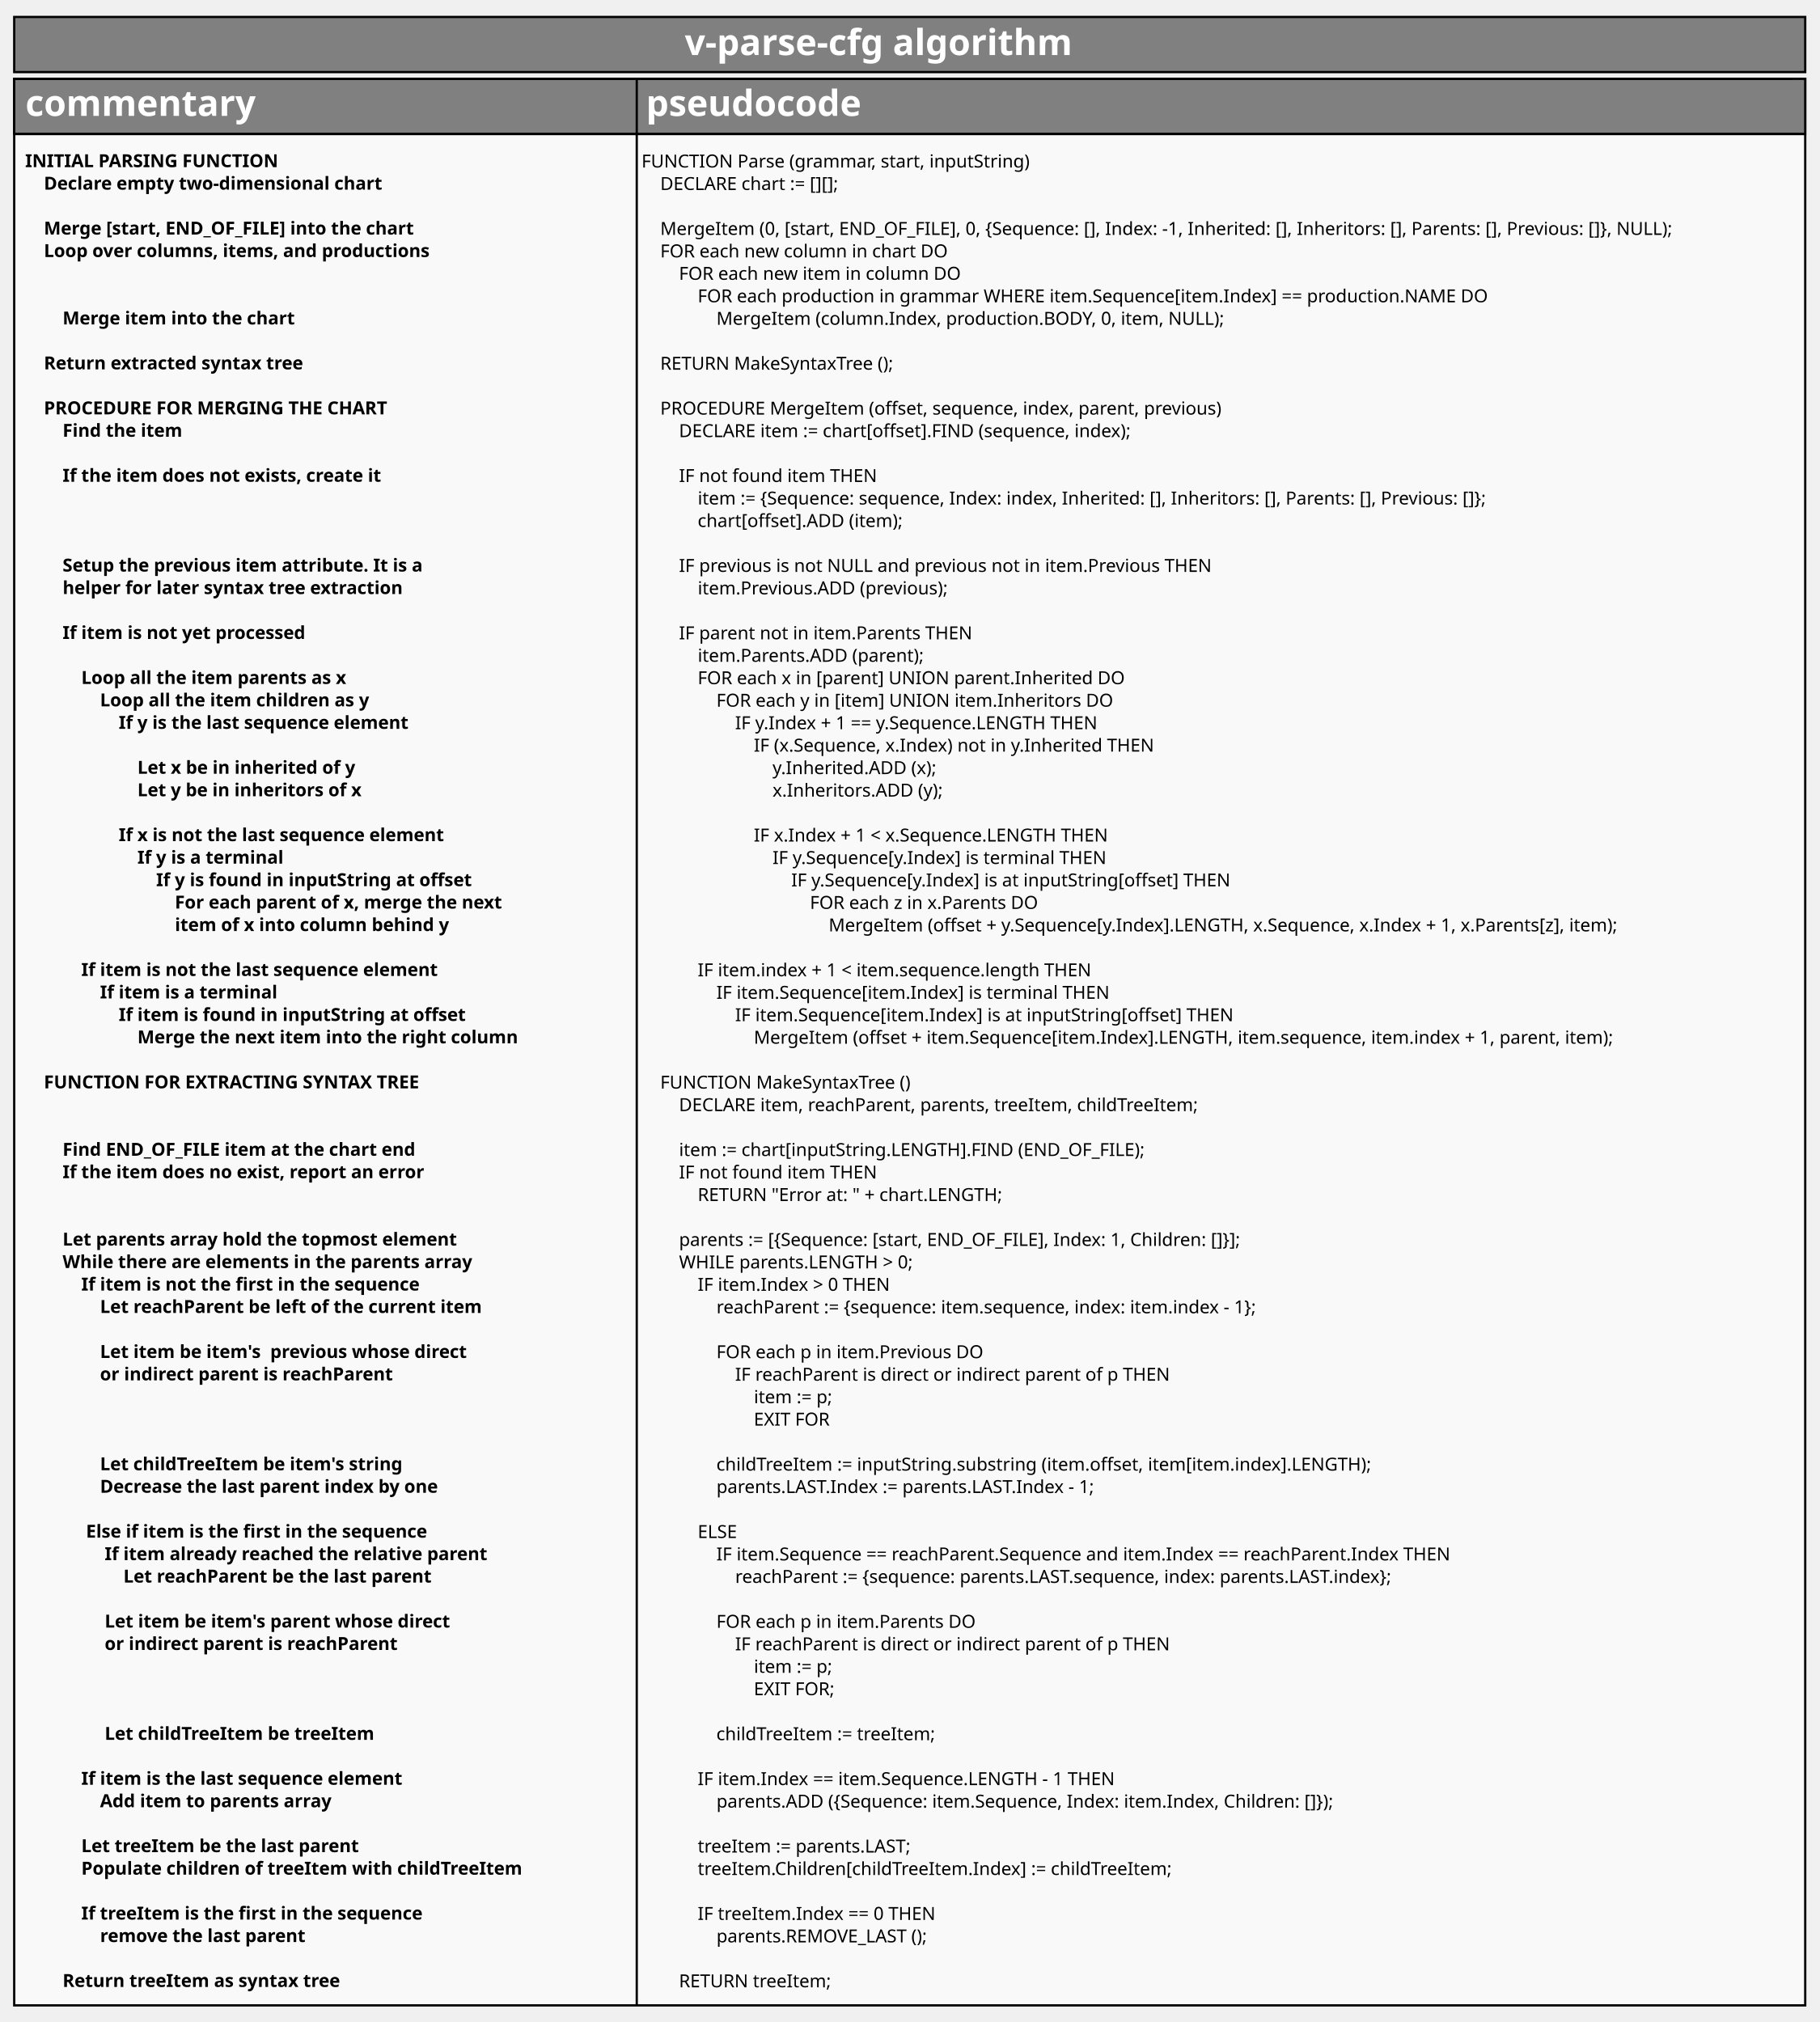
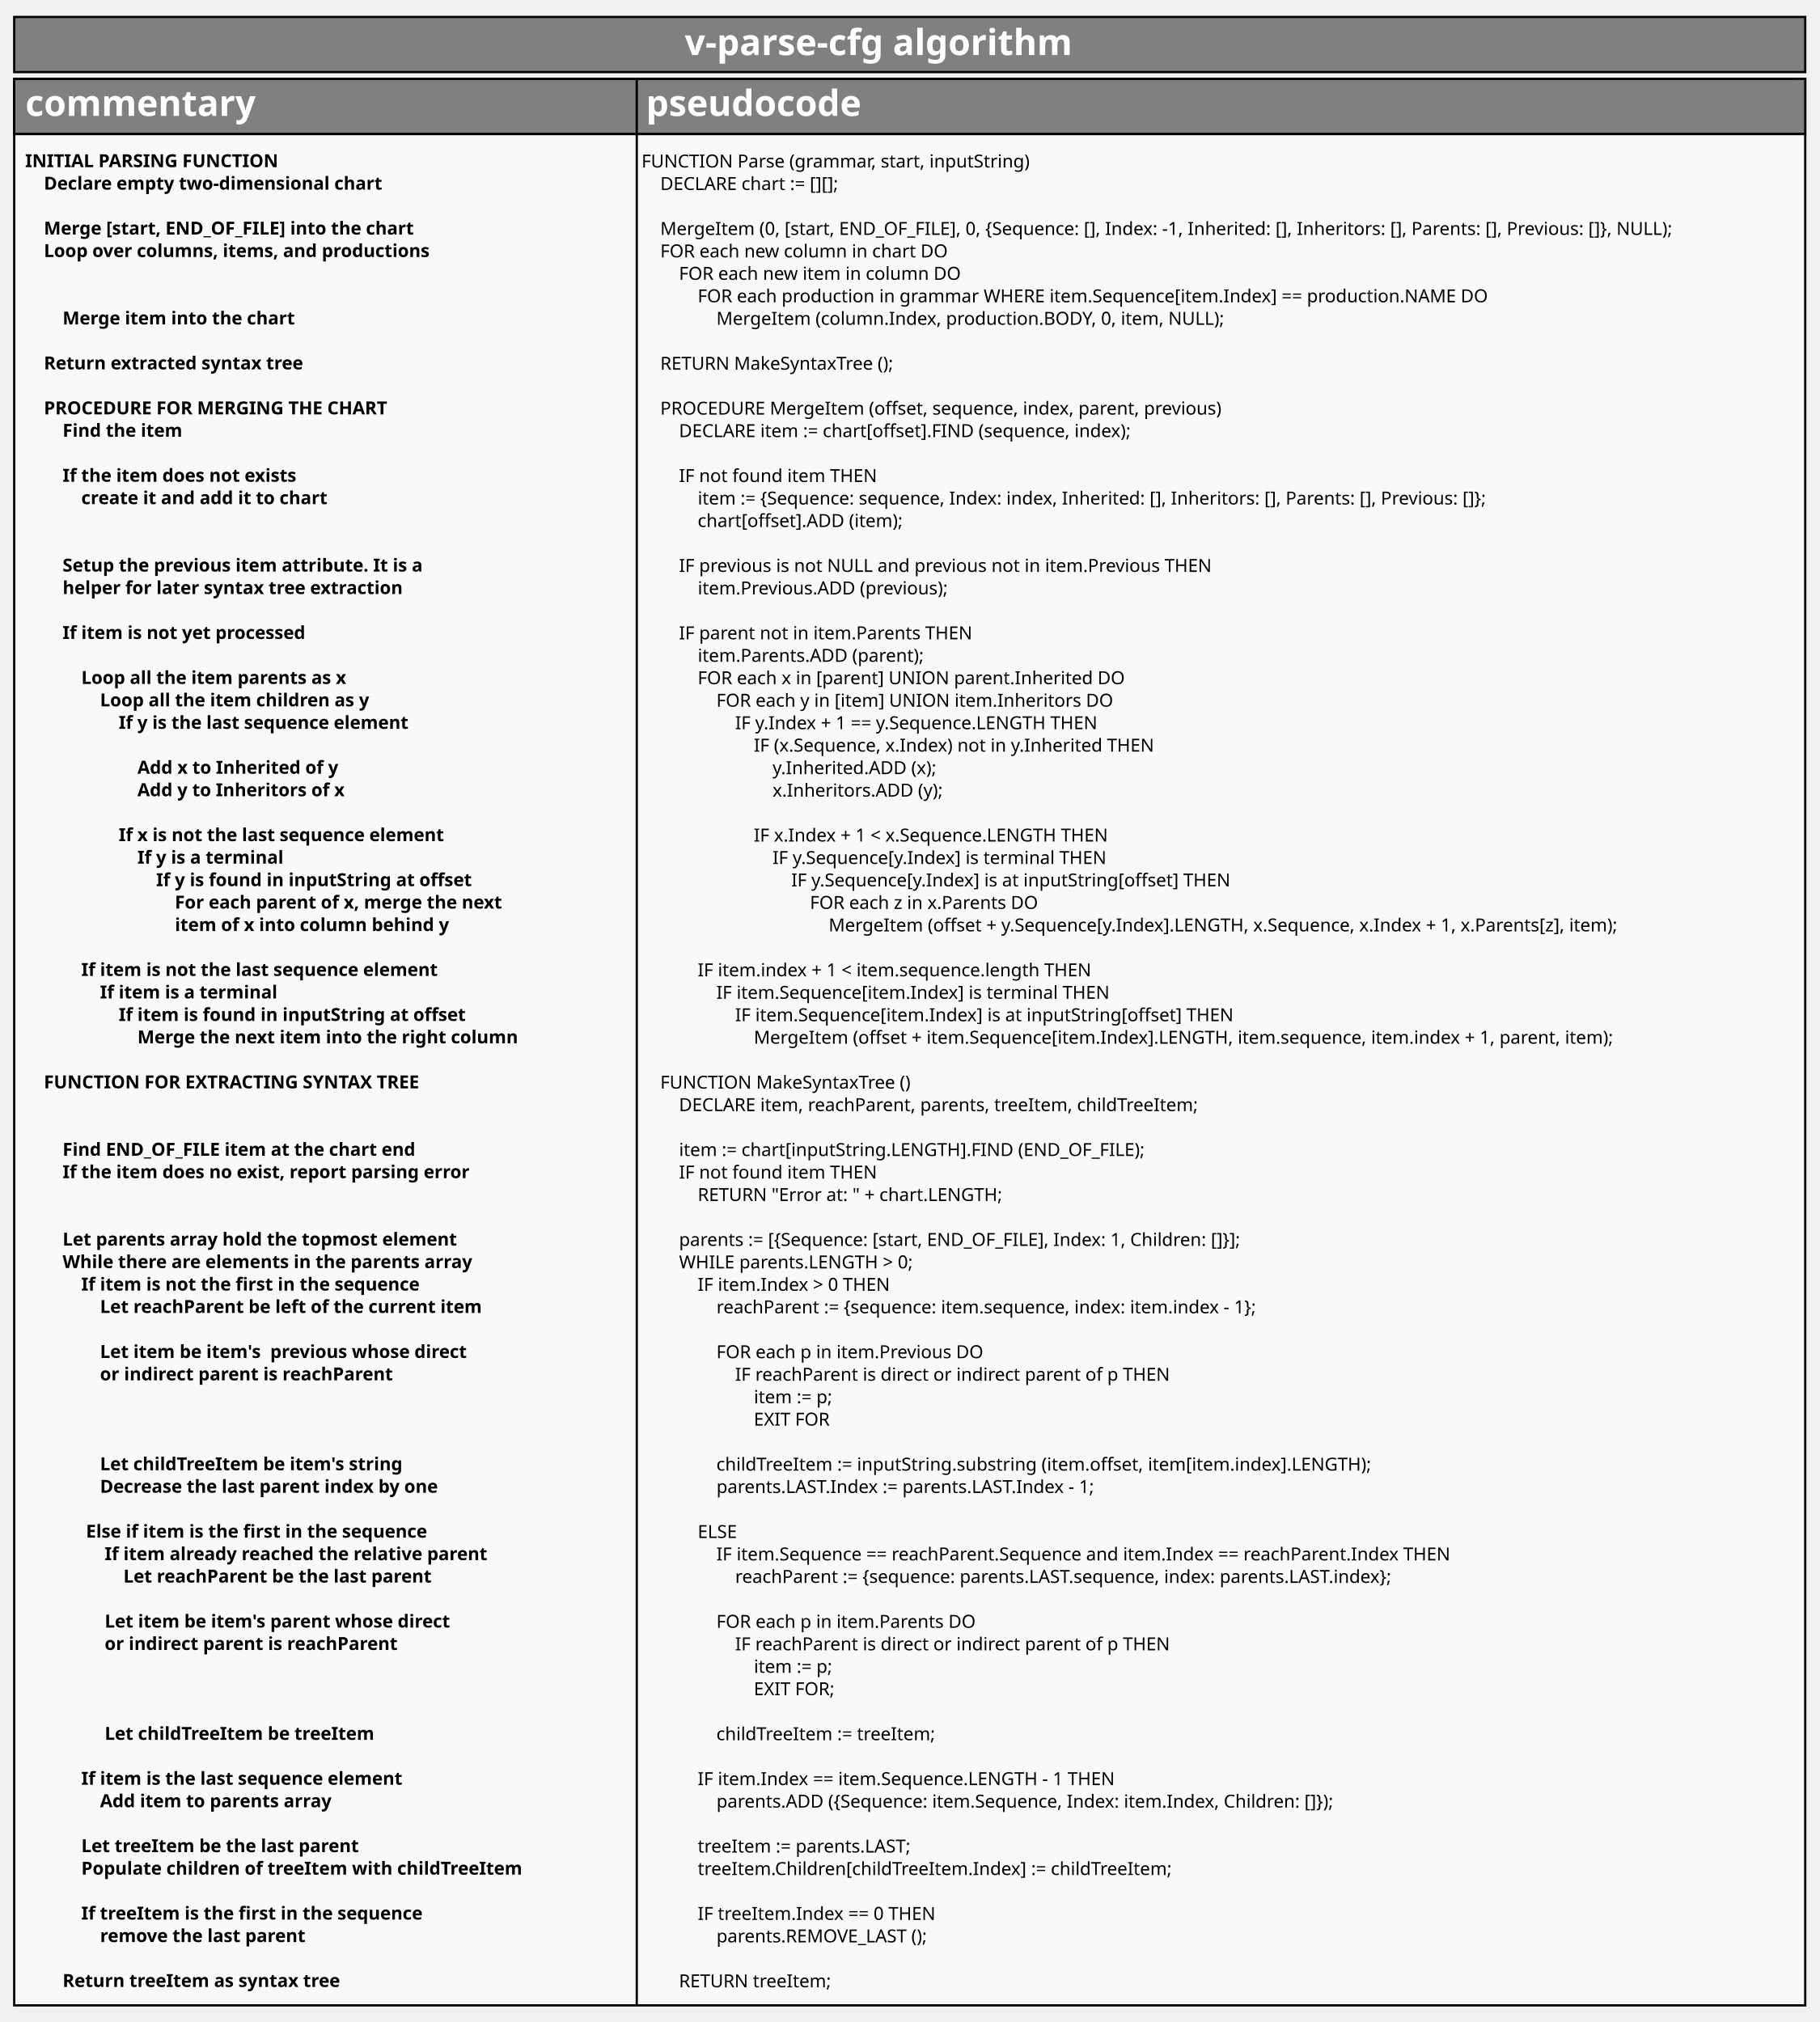
<svg xmlns="http://www.w3.org/2000/svg" width="810" height="900" viewBox="0 0 214.312 238.125" version="1.1" id="svg5">
  <defs id="defs2" />
  <g id="layer1">
    <rect style="fill:#808080;stroke:#000000;stroke-width:0.265;stroke-miterlimit:4;stroke-dasharray:none" id="rect3934" width="210.899" height="6.494" x="1.673" y="1.996" />
    <rect style="fill:#f9f9f9;stroke:#000000;stroke-width:0.265;stroke-miterlimit:4;stroke-dasharray:none" id="rect47043" width="210.899" height="226.879" x="1.673" y="9.288" />
    <rect style="fill:#808080;stroke:#000000;stroke-width:0.265;stroke-miterlimit:4;stroke-dasharray:none" id="rect61286" width="210.899" height="6.494" x="1.673" y="9.288" />
    <text xml:space="preserve" style="font-size:2.117px;line-height:1.25;font-family:sans-serif;stroke-width:0.265" x="73.345" y="19.726" id="text2938">
      <tspan id="tspan2936" style="font-size:2.117px;stroke-width:0.265" x="73.345" y="19.726">    FUNCTION Parse (grammar, start, inputString)</tspan>
      <tspan style="font-size:2.117px;stroke-width:0.265" x="73.345" y="22.372" id="tspan2940">        DECLARE chart := [][];</tspan>
      <tspan style="font-size:2.117px;stroke-width:0.265" x="73.345" y="25.018" id="tspan2942">        </tspan>
      <tspan style="font-size:2.117px;stroke-width:0.265" x="73.345" y="27.664" id="tspan2944">        MergeItem (0, [start, END_OF_FILE], 0, {Sequence: [], Index: -1, Inherited: [], Inheritors: [], Parents: [], Previous: []}, NULL);</tspan>
      <tspan style="font-size:2.117px;stroke-width:0.265" x="73.345" y="30.31" id="tspan2946">        FOR each new column in chart DO</tspan>
      <tspan style="font-size:2.117px;stroke-width:0.265" x="73.345" y="32.956" id="tspan2948">            FOR each new item in column DO</tspan>
      <tspan style="font-size:2.117px;stroke-width:0.265" x="73.345" y="35.602" id="tspan2950">                FOR each production in grammar WHERE item.Sequence[item.Index] == production.NAME DO</tspan>
      <tspan style="font-size:2.117px;stroke-width:0.265" x="73.345" y="38.247" id="tspan2952">                    MergeItem (column.Index, production.BODY, 0, item, NULL);</tspan>
      <tspan style="font-size:2.117px;stroke-width:0.265" x="73.345" y="40.893" id="tspan2954" />
      <tspan style="font-size:2.117px;stroke-width:0.265" x="73.345" y="43.539" id="tspan2956">        RETURN MakeSyntaxTree ();</tspan>
      <tspan style="font-size:2.117px;stroke-width:0.265" x="73.345" y="46.185" id="tspan2958" />
      <tspan style="font-size:2.117px;stroke-width:0.265" x="73.345" y="48.831" id="tspan2960">        PROCEDURE MergeItem (offset, sequence, index, parent, previous)</tspan>
      <tspan style="font-size:2.117px;stroke-width:0.265" x="73.345" y="51.477" id="tspan2962">            DECLARE item := chart[offset].FIND (sequence, index);</tspan>
      <tspan style="font-size:2.117px;stroke-width:0.265" x="73.345" y="54.122" id="tspan2964" />
      <tspan style="font-size:2.117px;stroke-width:0.265" x="73.345" y="56.768" id="tspan2966">            IF not found item THEN</tspan>
      <tspan style="font-size:2.117px;stroke-width:0.265" x="73.345" y="59.414" id="tspan2968">                item := {Sequence: sequence, Index: index, Inherited: [], Inheritors: [], Parents: [], Previous: []};</tspan>
      <tspan style="font-size:2.117px;stroke-width:0.265" x="73.345" y="62.06" id="tspan2970">                chart[offset].ADD (item);</tspan>
      <tspan style="font-size:2.117px;stroke-width:0.265" x="73.345" y="64.706" id="tspan2972" />
      <tspan style="font-size:2.117px;stroke-width:0.265" x="73.345" y="67.352" id="tspan2974">            IF previous is not NULL and previous not in item.Previous THEN</tspan>
      <tspan style="font-size:2.117px;stroke-width:0.265" x="73.345" y="69.997" id="tspan2976">                item.Previous.ADD (previous);</tspan>
      <tspan style="font-size:2.117px;stroke-width:0.265" x="73.345" y="72.643" id="tspan2978" />
      <tspan style="font-size:2.117px;stroke-width:0.265" x="73.345" y="75.289" id="tspan2980">            IF parent not in item.Parents THEN</tspan>
      <tspan style="font-size:2.117px;stroke-width:0.265" x="73.345" y="77.935" id="tspan2982">                item.Parents.ADD (parent);</tspan>
      <tspan style="font-size:2.117px;stroke-width:0.265" x="73.345" y="80.581" id="tspan2984">                FOR each x in [parent] UNION parent.Inherited DO</tspan>
      <tspan style="font-size:2.117px;stroke-width:0.265" x="73.345" y="83.227" id="tspan2986">                    FOR each y in [item] UNION item.Inheritors DO</tspan>
      <tspan style="font-size:2.117px;stroke-width:0.265" x="73.345" y="85.872" id="tspan2988">                        IF y.Index + 1 == y.Sequence.LENGTH THEN</tspan>
      <tspan style="font-size:2.117px;stroke-width:0.265" x="73.345" y="88.518" id="tspan2990">                            IF (x.Sequence, x.Index) not in y.Inherited THEN</tspan>
      <tspan style="font-size:2.117px;stroke-width:0.265" x="73.345" y="91.164" id="tspan2992">                                y.Inherited.ADD (x);</tspan>
      <tspan style="font-size:2.117px;stroke-width:0.265" x="73.345" y="93.81" id="tspan2994">                                x.Inheritors.ADD (y);</tspan>
      <tspan style="font-size:2.117px;stroke-width:0.265" x="73.345" y="96.456" id="tspan2996" />
      <tspan style="font-size:2.117px;stroke-width:0.265" x="73.345" y="99.102" id="tspan2998">                            IF x.Index + 1 &lt; x.Sequence.LENGTH THEN</tspan>
      <tspan style="font-size:2.117px;stroke-width:0.265" x="73.345" y="101.747" id="tspan3000">                                IF y.Sequence[y.Index] is terminal THEN</tspan>
      <tspan style="font-size:2.117px;stroke-width:0.265" x="73.345" y="104.393" id="tspan3002">                                    IF y.Sequence[y.Index] is at inputString[offset] THEN</tspan>
      <tspan style="font-size:2.117px;stroke-width:0.265" x="73.345" y="107.039" id="tspan3004">                                        FOR each z in x.Parents DO</tspan>
      <tspan style="font-size:2.117px;stroke-width:0.265" x="73.345" y="109.685" id="tspan3006">                                            MergeItem (offset + y.Sequence[y.Index].LENGTH, x.Sequence, x.Index + 1, x.Parents[z], item);</tspan>
      <tspan style="font-size:2.117px;stroke-width:0.265" x="73.345" y="112.331" id="tspan3008" />
      <tspan style="font-size:2.117px;stroke-width:0.265" x="73.345" y="114.977" id="tspan3010">                IF item.index + 1 &lt; item.sequence.length THEN</tspan>
      <tspan style="font-size:2.117px;stroke-width:0.265" x="73.345" y="117.622" id="tspan3012">                    IF item.Sequence[item.Index] is terminal THEN</tspan>
      <tspan style="font-size:2.117px;stroke-width:0.265" x="73.345" y="120.268" id="tspan3014">                        IF item.Sequence[item.Index] is at inputString[offset] THEN</tspan>
      <tspan style="font-size:2.117px;stroke-width:0.265" x="73.345" y="122.914" id="tspan3016">                            MergeItem (offset + item.Sequence[item.Index].LENGTH, item.sequence, item.index + 1, parent, item);</tspan>
      <tspan style="font-size:2.117px;stroke-width:0.265" x="73.345" y="125.56" id="tspan3018" />
      <tspan style="font-size:2.117px;stroke-width:0.265" x="73.345" y="128.206" id="tspan3020">        FUNCTION MakeSyntaxTree ()</tspan>
      <tspan style="font-size:2.117px;stroke-width:0.265" x="73.345" y="130.852" id="tspan3022">            DECLARE item, reachParent, parents, treeItem, childTreeItem;</tspan>
      <tspan style="font-size:2.117px;stroke-width:0.265" x="73.345" y="133.498" id="tspan3024">            </tspan>
      <tspan style="font-size:2.117px;stroke-width:0.265" x="73.345" y="136.143" id="tspan3026">            item := chart[inputString.LENGTH].FIND (END_OF_FILE);</tspan>
      <tspan style="font-size:2.117px;stroke-width:0.265" x="73.345" y="138.789" id="tspan3028">            IF not found item THEN</tspan>
      <tspan style="font-size:2.117px;stroke-width:0.265" x="73.345" y="141.435" id="tspan3030">                RETURN "Error at: " + chart.LENGTH;</tspan>
      <tspan style="font-size:2.117px;stroke-width:0.265" x="73.345" y="144.081" id="tspan3032">            </tspan>
      <tspan style="font-size:2.117px;stroke-width:0.265" x="73.345" y="146.727" id="tspan3034">            parents := [{Sequence: [start, END_OF_FILE], Index: 1, Children: []}];</tspan>
      <tspan style="font-size:2.117px;stroke-width:0.265" x="73.345" y="149.373" id="tspan3036">            WHILE parents.LENGTH &gt; 0;</tspan>
      <tspan style="font-size:2.117px;stroke-width:0.265" x="73.345" y="152.018" id="tspan3038">                IF item.Index &gt; 0 THEN</tspan>
      <tspan style="font-size:2.117px;stroke-width:0.265" x="73.345" y="154.664" id="tspan3040">                    reachParent := {sequence: item.sequence, index: item.index - 1};</tspan>
      <tspan style="font-size:2.117px;stroke-width:0.265" x="73.345" y="157.31" id="tspan29794" />
      <tspan style="font-size:2.117px;stroke-width:0.265" x="73.345" y="159.956" id="tspan3042">                    FOR each p in item.Previous DO</tspan>
      <tspan style="font-size:2.117px;stroke-width:0.265" x="73.345" y="162.602" id="tspan3044">                        IF reachParent is direct or indirect parent of p THEN</tspan>
      <tspan style="font-size:2.117px;stroke-width:0.265" x="73.345" y="165.248" id="tspan3046">                            item := p;</tspan>
      <tspan style="font-size:2.117px;stroke-width:0.265" x="73.345" y="167.893" id="tspan3048">                            EXIT FOR</tspan>
      <tspan style="font-size:2.117px;stroke-width:0.265" x="73.345" y="170.539" id="tspan3050" />
      <tspan style="font-size:2.117px;stroke-width:0.265" x="73.345" y="173.185" id="tspan3052">                    childTreeItem := inputString.substring (item.offset, item[item.index].LENGTH);</tspan>
      <tspan style="font-size:2.117px;stroke-width:0.265" x="73.345" y="175.831" id="tspan3054">                    parents.LAST.Index := parents.LAST.Index - 1;</tspan>
      <tspan style="font-size:2.117px;stroke-width:0.265" x="73.345" y="178.477" id="tspan3056" />
      <tspan style="font-size:2.117px;stroke-width:0.265" x="73.345" y="181.123" id="tspan3058">                ELSE</tspan>
      <tspan style="font-size:2.117px;stroke-width:0.265" x="73.345" y="183.768" id="tspan3060">                    IF item.Sequence == reachParent.Sequence and item.Index == reachParent.Index THEN</tspan>
      <tspan style="font-size:2.117px;stroke-width:0.265" x="73.345" y="186.414" id="tspan3062">                        reachParent := {sequence: parents.LAST.sequence, index: parents.LAST.index};</tspan>
      <tspan style="font-size:2.117px;stroke-width:0.265" x="73.345" y="189.06" id="tspan3064" />
      <tspan style="font-size:2.117px;stroke-width:0.265" x="73.345" y="191.706" id="tspan3066">                    FOR each p in item.Parents DO</tspan>
      <tspan style="font-size:2.117px;stroke-width:0.265" x="73.345" y="194.352" id="tspan3068">                        IF reachParent is direct or indirect parent of p THEN</tspan>
      <tspan style="font-size:2.117px;stroke-width:0.265" x="73.345" y="196.998" id="tspan3070">                            item := p;</tspan>
      <tspan style="font-size:2.117px;stroke-width:0.265" x="73.345" y="199.643" id="tspan3072">                            EXIT FOR;</tspan>
      <tspan style="font-size:2.117px;stroke-width:0.265" x="73.345" y="202.289" id="tspan3074">                            </tspan>
      <tspan style="font-size:2.117px;stroke-width:0.265" x="73.345" y="204.935" id="tspan3076">                    childTreeItem := treeItem;</tspan>
      <tspan style="font-size:2.117px;stroke-width:0.265" x="73.345" y="207.581" id="tspan3078">                </tspan>
      <tspan style="font-size:2.117px;stroke-width:0.265" x="73.345" y="210.227" id="tspan3080">                IF item.Index == item.Sequence.LENGTH - 1 THEN</tspan>
      <tspan style="font-size:2.117px;stroke-width:0.265" x="73.345" y="212.873" id="tspan3082">                    parents.ADD ({Sequence: item.Sequence, Index: item.Index, Children: []});</tspan>
      <tspan style="font-size:2.117px;stroke-width:0.265" x="73.345" y="215.518" id="tspan3084">                </tspan>
      <tspan style="font-size:2.117px;stroke-width:0.265" x="73.345" y="218.164" id="tspan3086">                treeItem := parents.LAST;</tspan>
      <tspan style="font-size:2.117px;stroke-width:0.265" x="73.345" y="220.81" id="tspan3088">                treeItem.Children[childTreeItem.Index] := childTreeItem;</tspan>
      <tspan style="font-size:2.117px;stroke-width:0.265" x="73.345" y="223.456" id="tspan3090">                </tspan>
      <tspan style="font-size:2.117px;stroke-width:0.265" x="73.345" y="226.102" id="tspan3092">                IF treeItem.Index == 0 THEN</tspan>
      <tspan style="font-size:2.117px;stroke-width:0.265" x="73.345" y="228.748" id="tspan3094">                    parents.REMOVE_LAST ();                </tspan>
      <tspan style="font-size:2.117px;stroke-width:0.265" x="73.345" y="231.393" id="tspan3096">            </tspan>
      <tspan style="font-size:2.117px;stroke-width:0.265" x="73.345" y="234.039" id="tspan3098">            RETURN treeItem;</tspan>
      <tspan style="font-size:2.117px;stroke-width:0.265" x="73.345" y="236.685" id="tspan3100" />
    </text>
    <text xml:space="preserve" style="font-style:normal;font-variant:normal;font-weight:bold;font-stretch:normal;font-size:2.117px;line-height:1.25;font-family:sans-serif;-inkscape-font-specification:'sans-serif Bold';stroke-width:0.265" x="2.966" y="19.689" id="text7512">
      <tspan style="font-style:normal;font-variant:normal;font-weight:bold;font-stretch:normal;font-size:2.117px;font-family:sans-serif;-inkscape-font-specification:'sans-serif Bold';stroke-width:0.265" x="2.966" y="19.689" id="tspan7510">INITIAL PARSING FUNCTION</tspan>
      <tspan style="font-style:normal;font-variant:normal;font-weight:bold;font-stretch:normal;font-size:2.117px;font-family:sans-serif;-inkscape-font-specification:'sans-serif Bold';stroke-width:0.265" x="2.966" y="22.335" id="tspan13142">    Declare empty two-dimensional chart</tspan>
      <tspan style="font-style:normal;font-variant:normal;font-weight:bold;font-stretch:normal;font-size:2.117px;font-family:sans-serif;-inkscape-font-specification:'sans-serif Bold';stroke-width:0.265" x="2.966" y="24.981" id="tspan13144" />
      <tspan style="font-style:normal;font-variant:normal;font-weight:bold;font-stretch:normal;font-size:2.117px;font-family:sans-serif;-inkscape-font-specification:'sans-serif Bold';stroke-width:0.265" x="2.966" y="27.627" id="tspan13146">    Merge [start, END_OF_FILE] into the chart</tspan>
      <tspan style="font-style:normal;font-variant:normal;font-weight:bold;font-stretch:normal;font-size:2.117px;font-family:sans-serif;-inkscape-font-specification:'sans-serif Bold';stroke-width:0.265" x="2.966" y="30.272" id="tspan13148">    Loop over columns, items, and productions</tspan>
      <tspan style="font-style:normal;font-variant:normal;font-weight:bold;font-stretch:normal;font-size:2.117px;font-family:sans-serif;-inkscape-font-specification:'sans-serif Bold';stroke-width:0.265" x="2.966" y="32.918" id="tspan13700" />
      <tspan style="font-style:normal;font-variant:normal;font-weight:bold;font-stretch:normal;font-size:2.117px;font-family:sans-serif;-inkscape-font-specification:'sans-serif Bold';stroke-width:0.265" x="2.966" y="35.564" id="tspan13702" />
      <tspan style="font-style:normal;font-variant:normal;font-weight:bold;font-stretch:normal;font-size:2.117px;font-family:sans-serif;-inkscape-font-specification:'sans-serif Bold';stroke-width:0.265" x="2.966" y="38.21" id="tspan13704">        Merge item into the chart</tspan>
      <tspan style="font-style:normal;font-variant:normal;font-weight:bold;font-stretch:normal;font-size:2.117px;font-family:sans-serif;-inkscape-font-specification:'sans-serif Bold';stroke-width:0.265" x="2.966" y="40.856" id="tspan13706" />
      <tspan style="font-style:normal;font-variant:normal;font-weight:bold;font-stretch:normal;font-size:2.117px;font-family:sans-serif;-inkscape-font-specification:'sans-serif Bold';stroke-width:0.265" x="2.966" y="43.502" id="tspan13708">    Return extracted syntax tree</tspan>
      <tspan style="font-style:normal;font-variant:normal;font-weight:bold;font-stretch:normal;font-size:2.117px;font-family:sans-serif;-inkscape-font-specification:'sans-serif Bold';stroke-width:0.265" x="2.966" y="46.147" id="tspan13710" />
      <tspan style="font-style:normal;font-variant:normal;font-weight:bold;font-stretch:normal;font-size:2.117px;font-family:sans-serif;-inkscape-font-specification:'sans-serif Bold';stroke-width:0.265" x="2.966" y="48.793" id="tspan13712">    PROCEDURE FOR MERGING THE CHART</tspan>
      <tspan style="font-style:normal;font-variant:normal;font-weight:bold;font-stretch:normal;font-size:2.117px;font-family:sans-serif;-inkscape-font-specification:'sans-serif Bold';stroke-width:0.265" x="2.966" y="51.439" id="tspan13716">        Find the item</tspan>
      <tspan style="font-style:normal;font-variant:normal;font-weight:bold;font-stretch:normal;font-size:2.117px;font-family:sans-serif;-inkscape-font-specification:'sans-serif Bold';stroke-width:0.265" x="2.966" y="54.085" id="tspan13720" />
-       <tspan style="font-style:normal;font-variant:normal;font-weight:bold;font-stretch:normal;font-size:2.117px;font-family:sans-serif;-inkscape-font-specification:'sans-serif Bold';stroke-width:0.265" x="2.966" y="56.731" id="tspan13726">        If the item does not exists, create it</tspan>
-       <tspan style="font-style:normal;font-variant:normal;font-weight:bold;font-stretch:normal;font-size:2.117px;font-family:sans-serif;-inkscape-font-specification:'sans-serif Bold';stroke-width:0.265" x="2.966" y="59.377" id="tspan13732" />
+       <tspan style="font-style:normal;font-variant:normal;font-weight:bold;font-stretch:normal;font-size:2.117px;font-family:sans-serif;-inkscape-font-specification:'sans-serif Bold';stroke-width:0.265" x="2.966" y="56.731" id="tspan13726">        If the item does not exists</tspan>
+       <tspan style="font-style:normal;font-variant:normal;font-weight:bold;font-stretch:normal;font-size:2.117px;font-family:sans-serif;-inkscape-font-specification:'sans-serif Bold';stroke-width:0.265" x="2.966" y="59.377" id="tspan13732">            create it and add it to chart</tspan>
      <tspan style="font-style:normal;font-variant:normal;font-weight:bold;font-stretch:normal;font-size:2.117px;font-family:sans-serif;-inkscape-font-specification:'sans-serif Bold';stroke-width:0.265" x="2.966" y="62.022" id="tspan13734" />
      <tspan style="font-style:normal;font-variant:normal;font-weight:bold;font-stretch:normal;font-size:2.117px;font-family:sans-serif;-inkscape-font-specification:'sans-serif Bold';stroke-width:0.265" x="2.966" y="64.668" id="tspan13736" />
      <tspan style="font-style:normal;font-variant:normal;font-weight:bold;font-stretch:normal;font-size:2.117px;font-family:sans-serif;-inkscape-font-specification:'sans-serif Bold';stroke-width:0.265" x="2.966" y="67.314" id="tspan13738">        Setup the previous item attribute. It is a</tspan>
      <tspan style="font-style:normal;font-variant:normal;font-weight:bold;font-stretch:normal;font-size:2.117px;font-family:sans-serif;-inkscape-font-specification:'sans-serif Bold';stroke-width:0.265" x="2.966" y="69.96" id="tspan13794">        helper for later syntax tree extraction</tspan>
      <tspan style="font-style:normal;font-variant:normal;font-weight:bold;font-stretch:normal;font-size:2.117px;font-family:sans-serif;-inkscape-font-specification:'sans-serif Bold';stroke-width:0.265" x="2.966" y="72.606" id="tspan13742" />
      <tspan style="font-style:normal;font-variant:normal;font-weight:bold;font-stretch:normal;font-size:2.117px;font-family:sans-serif;-inkscape-font-specification:'sans-serif Bold';stroke-width:0.265" x="2.966" y="75.252" id="tspan13744">        If item is not yet processed</tspan>
      <tspan style="font-style:normal;font-variant:normal;font-weight:bold;font-stretch:normal;font-size:2.117px;font-family:sans-serif;-inkscape-font-specification:'sans-serif Bold';stroke-width:0.265" x="2.966" y="77.897" id="tspan13746" />
      <tspan style="font-style:normal;font-variant:normal;font-weight:bold;font-stretch:normal;font-size:2.117px;font-family:sans-serif;-inkscape-font-specification:'sans-serif Bold';stroke-width:0.265" x="2.966" y="80.543" id="tspan13748">            Loop all the item parents as x</tspan>
      <tspan style="font-style:normal;font-variant:normal;font-weight:bold;font-stretch:normal;font-size:2.117px;font-family:sans-serif;-inkscape-font-specification:'sans-serif Bold';stroke-width:0.265" x="2.966" y="83.189" id="tspan13750">                Loop all the item children as y</tspan>
      <tspan style="font-style:normal;font-variant:normal;font-weight:bold;font-stretch:normal;font-size:2.117px;font-family:sans-serif;-inkscape-font-specification:'sans-serif Bold';stroke-width:0.265" x="2.966" y="85.835" id="tspan13754">                    If y is the last sequence element</tspan>
      <tspan style="font-style:normal;font-variant:normal;font-weight:bold;font-stretch:normal;font-size:2.117px;font-family:sans-serif;-inkscape-font-specification:'sans-serif Bold';stroke-width:0.265" x="2.966" y="88.481" id="tspan13758" />
-       <tspan style="font-style:normal;font-variant:normal;font-weight:bold;font-stretch:normal;font-size:2.117px;font-family:sans-serif;-inkscape-font-specification:'sans-serif Bold';stroke-width:0.265" x="2.966" y="91.127" id="tspan13760">                        Let x be in inherited of y</tspan>
-       <tspan style="font-style:normal;font-variant:normal;font-weight:bold;font-stretch:normal;font-size:2.117px;font-family:sans-serif;-inkscape-font-specification:'sans-serif Bold';stroke-width:0.265" x="2.966" y="93.772" id="tspan13764">                        Let y be in inheritors of x</tspan>
+       <tspan style="font-style:normal;font-variant:normal;font-weight:bold;font-stretch:normal;font-size:2.117px;font-family:sans-serif;-inkscape-font-specification:'sans-serif Bold';stroke-width:0.265" x="2.966" y="91.127" id="tspan13760">                        Add x to Inherited of y</tspan>
+       <tspan style="font-style:normal;font-variant:normal;font-weight:bold;font-stretch:normal;font-size:2.117px;font-family:sans-serif;-inkscape-font-specification:'sans-serif Bold';stroke-width:0.265" x="2.966" y="93.772" id="tspan13764">                        Add y to Inheritors of x</tspan>
      <tspan style="font-style:normal;font-variant:normal;font-weight:bold;font-stretch:normal;font-size:2.117px;font-family:sans-serif;-inkscape-font-specification:'sans-serif Bold';stroke-width:0.265" x="2.966" y="96.418" id="tspan49058" />
      <tspan style="font-style:normal;font-variant:normal;font-weight:bold;font-stretch:normal;font-size:2.117px;font-family:sans-serif;-inkscape-font-specification:'sans-serif Bold';stroke-width:0.265" x="2.966" y="99.064" id="tspan13766">                    If x is not the last sequence element</tspan>
      <tspan style="font-style:normal;font-variant:normal;font-weight:bold;font-stretch:normal;font-size:2.117px;font-family:sans-serif;-inkscape-font-specification:'sans-serif Bold';stroke-width:0.265" x="2.966" y="101.71" id="tspan13768">                        If y is a terminal</tspan>
      <tspan style="font-style:normal;font-variant:normal;font-weight:bold;font-stretch:normal;font-size:2.117px;font-family:sans-serif;-inkscape-font-specification:'sans-serif Bold';stroke-width:0.265" x="2.966" y="104.356" id="tspan13770">                            If y is found in inputString at offset</tspan>
      <tspan style="font-style:normal;font-variant:normal;font-weight:bold;font-stretch:normal;font-size:2.117px;font-family:sans-serif;-inkscape-font-specification:'sans-serif Bold';stroke-width:0.265" x="2.966" y="107.002" id="tspan13774">                                For each parent of x, merge the next</tspan>
      <tspan style="font-style:normal;font-variant:normal;font-weight:bold;font-stretch:normal;font-size:2.117px;font-family:sans-serif;-inkscape-font-specification:'sans-serif Bold';stroke-width:0.265" x="2.966" y="109.648" id="tspan16066">                                item of x into column behind y</tspan>
      <tspan style="font-style:normal;font-variant:normal;font-weight:bold;font-stretch:normal;font-size:2.117px;font-family:sans-serif;-inkscape-font-specification:'sans-serif Bold';stroke-width:0.265" x="2.966" y="112.293" id="tspan13780" />
      <tspan style="font-style:normal;font-variant:normal;font-weight:bold;font-stretch:normal;font-size:2.117px;font-family:sans-serif;-inkscape-font-specification:'sans-serif Bold';stroke-width:0.265" x="2.966" y="114.939" id="tspan13782">            If item is not the last sequence element</tspan>
      <tspan style="font-style:normal;font-variant:normal;font-weight:bold;font-stretch:normal;font-size:2.117px;font-family:sans-serif;-inkscape-font-specification:'sans-serif Bold';stroke-width:0.265" x="2.966" y="117.585" id="tspan13784">                If item is a terminal</tspan>
      <tspan style="font-style:normal;font-variant:normal;font-weight:bold;font-stretch:normal;font-size:2.117px;font-family:sans-serif;-inkscape-font-specification:'sans-serif Bold';stroke-width:0.265" x="2.966" y="120.231" id="tspan13786">                    If item is found in inputString at offset</tspan>
      <tspan style="font-style:normal;font-variant:normal;font-weight:bold;font-stretch:normal;font-size:2.117px;font-family:sans-serif;-inkscape-font-specification:'sans-serif Bold';stroke-width:0.265" x="2.966" y="122.877" id="tspan16070">                        Merge the next item into the right column</tspan>
      <tspan style="font-style:normal;font-variant:normal;font-weight:bold;font-stretch:normal;font-size:2.117px;font-family:sans-serif;-inkscape-font-specification:'sans-serif Bold';stroke-width:0.265" x="2.966" y="125.523" id="tspan13790" />
      <tspan style="font-style:normal;font-variant:normal;font-weight:bold;font-stretch:normal;font-size:2.117px;font-family:sans-serif;-inkscape-font-specification:'sans-serif Bold';stroke-width:0.265" x="2.966" y="128.168" id="tspan13792">    FUNCTION FOR EXTRACTING SYNTAX TREE</tspan>
      <tspan style="font-style:normal;font-variant:normal;font-weight:bold;font-stretch:normal;font-size:2.117px;font-family:sans-serif;-inkscape-font-specification:'sans-serif Bold';stroke-width:0.265" x="2.966" y="130.814" id="tspan13798" />
      <tspan style="font-style:normal;font-variant:normal;font-weight:bold;font-stretch:normal;font-size:2.117px;font-family:sans-serif;-inkscape-font-specification:'sans-serif Bold';stroke-width:0.265" x="2.966" y="133.46" id="tspan13800" />
      <tspan style="font-style:normal;font-variant:normal;font-weight:bold;font-stretch:normal;font-size:2.117px;font-family:sans-serif;-inkscape-font-specification:'sans-serif Bold';stroke-width:0.265" x="2.966" y="136.106" id="tspan13804">        Find END_OF_FILE item at the chart end</tspan>
-       <tspan style="font-style:normal;font-variant:normal;font-weight:bold;font-stretch:normal;font-size:2.117px;font-family:sans-serif;-inkscape-font-specification:'sans-serif Bold';stroke-width:0.265" x="2.966" y="138.752" id="tspan13820">        If the item does no exist, report an error</tspan>
+       <tspan style="font-style:normal;font-variant:normal;font-weight:bold;font-stretch:normal;font-size:2.117px;font-family:sans-serif;-inkscape-font-specification:'sans-serif Bold';stroke-width:0.265" x="2.966" y="138.752" id="tspan13820">        If the item does no exist, report parsing error</tspan>
      <tspan style="font-style:normal;font-variant:normal;font-weight:bold;font-stretch:normal;font-size:2.117px;font-family:sans-serif;-inkscape-font-specification:'sans-serif Bold';stroke-width:0.265" x="2.966" y="141.398" id="tspan13810" />
      <tspan style="font-style:normal;font-variant:normal;font-weight:bold;font-stretch:normal;font-size:2.117px;font-family:sans-serif;-inkscape-font-specification:'sans-serif Bold';stroke-width:0.265" x="2.966" y="144.043" id="tspan8207" />
      <tspan style="font-style:normal;font-variant:normal;font-weight:bold;font-stretch:normal;font-size:2.117px;font-family:sans-serif;-inkscape-font-specification:'sans-serif Bold';stroke-width:0.265" x="2.966" y="146.689" id="tspan13814">        Let parents array hold the topmost element</tspan>
      <tspan style="font-style:normal;font-variant:normal;font-weight:bold;font-stretch:normal;font-size:2.117px;font-family:sans-serif;-inkscape-font-specification:'sans-serif Bold';stroke-width:0.265" x="2.966" y="149.335" id="tspan13816">        While there are elements in the parents array</tspan>
      <tspan style="font-style:normal;font-variant:normal;font-weight:bold;font-stretch:normal;font-size:2.117px;font-family:sans-serif;-inkscape-font-specification:'sans-serif Bold';stroke-width:0.265" x="2.966" y="151.981" id="tspan13818">            If item is not the first in the sequence</tspan>
      <tspan style="font-style:normal;font-variant:normal;font-weight:bold;font-stretch:normal;font-size:2.117px;font-family:sans-serif;-inkscape-font-specification:'sans-serif Bold';stroke-width:0.265" x="2.966" y="154.627" id="tspan13824">                Let reachParent be left of the current item</tspan>
      <tspan style="font-style:normal;font-variant:normal;font-weight:bold;font-stretch:normal;font-size:2.117px;font-family:sans-serif;-inkscape-font-specification:'sans-serif Bold';stroke-width:0.265" x="2.966" y="157.273" id="tspan28610" />
      <tspan style="font-style:normal;font-variant:normal;font-weight:bold;font-stretch:normal;font-size:2.117px;font-family:sans-serif;-inkscape-font-specification:'sans-serif Bold';stroke-width:0.265" x="2.966" y="159.918" id="tspan40254">                Let item be item's  previous whose direct</tspan>
      <tspan style="font-style:normal;font-variant:normal;font-weight:bold;font-stretch:normal;font-size:2.117px;font-family:sans-serif;-inkscape-font-specification:'sans-serif Bold';stroke-width:0.265" x="2.966" y="162.564" id="tspan13832">                or indirect parent is reachParent</tspan>
      <tspan style="font-style:normal;font-variant:normal;font-weight:bold;font-stretch:normal;font-size:2.117px;font-family:sans-serif;-inkscape-font-specification:'sans-serif Bold';stroke-width:0.265" x="2.966" y="165.21" id="tspan13834" />
      <tspan style="font-style:normal;font-variant:normal;font-weight:bold;font-stretch:normal;font-size:2.117px;font-family:sans-serif;-inkscape-font-specification:'sans-serif Bold';stroke-width:0.265" x="2.966" y="167.856" id="tspan13836" />
      <tspan style="font-style:normal;font-variant:normal;font-weight:bold;font-stretch:normal;font-size:2.117px;font-family:sans-serif;-inkscape-font-specification:'sans-serif Bold';stroke-width:0.265" x="2.966" y="170.502" id="tspan13838" />
      <tspan style="font-style:normal;font-variant:normal;font-weight:bold;font-stretch:normal;font-size:2.117px;font-family:sans-serif;-inkscape-font-specification:'sans-serif Bold';stroke-width:0.265" x="2.966" y="173.148" id="tspan13840">                Let childTreeItem be item's string</tspan>
      <tspan style="font-style:normal;font-variant:normal;font-weight:bold;font-stretch:normal;font-size:2.117px;font-family:sans-serif;-inkscape-font-specification:'sans-serif Bold';stroke-width:0.265" x="2.966" y="175.793" id="tspan13842">                Decrease the last parent index by one</tspan>
      <tspan style="font-style:normal;font-variant:normal;font-weight:bold;font-stretch:normal;font-size:2.117px;font-family:sans-serif;-inkscape-font-specification:'sans-serif Bold';stroke-width:0.265" x="2.966" y="178.439" id="tspan13844" />
      <tspan style="font-style:normal;font-variant:normal;font-weight:bold;font-stretch:normal;font-size:2.117px;font-family:sans-serif;-inkscape-font-specification:'sans-serif Bold';stroke-width:0.265" x="2.966" y="181.085" id="tspan13846">             Else if item is the first in the sequence</tspan>
      <tspan style="font-style:normal;font-variant:normal;font-weight:bold;font-stretch:normal;font-size:2.117px;font-family:sans-serif;-inkscape-font-specification:'sans-serif Bold';stroke-width:0.265" x="2.966" y="183.731" id="tspan13848">                 If item already reached the relative parent</tspan>
      <tspan style="font-style:normal;font-variant:normal;font-weight:bold;font-stretch:normal;font-size:2.117px;font-family:sans-serif;-inkscape-font-specification:'sans-serif Bold';stroke-width:0.265" x="2.966" y="186.377" id="tspan13850">                     Let reachParent be the last parent</tspan>
      <tspan style="font-style:normal;font-variant:normal;font-weight:bold;font-stretch:normal;font-size:2.117px;font-family:sans-serif;-inkscape-font-specification:'sans-serif Bold';stroke-width:0.265" x="2.966" y="189.023" id="tspan13852" />
      <tspan style="font-style:normal;font-variant:normal;font-weight:bold;font-stretch:normal;font-size:2.117px;font-family:sans-serif;-inkscape-font-specification:'sans-serif Bold';stroke-width:0.265" x="2.966" y="191.668" id="tspan13854">                 Let item be item's parent whose direct</tspan>
      <tspan style="font-style:normal;font-variant:normal;font-weight:bold;font-stretch:normal;font-size:2.117px;font-family:sans-serif;-inkscape-font-specification:'sans-serif Bold';stroke-width:0.265" x="2.966" y="194.314" id="tspan11041">                 or indirect parent is reachParent</tspan>
      <tspan style="font-style:normal;font-variant:normal;font-weight:bold;font-stretch:normal;font-size:2.117px;font-family:sans-serif;-inkscape-font-specification:'sans-serif Bold';stroke-width:0.265" x="2.966" y="196.96" id="tspan13858" />
      <tspan style="font-style:normal;font-variant:normal;font-weight:bold;font-stretch:normal;font-size:2.117px;font-family:sans-serif;-inkscape-font-specification:'sans-serif Bold';stroke-width:0.265" x="2.966" y="199.606" id="tspan13860" />
      <tspan style="font-style:normal;font-variant:normal;font-weight:bold;font-stretch:normal;font-size:2.117px;font-family:sans-serif;-inkscape-font-specification:'sans-serif Bold';stroke-width:0.265" x="2.966" y="202.252" id="tspan13864" />
      <tspan style="font-style:normal;font-variant:normal;font-weight:bold;font-stretch:normal;font-size:2.117px;font-family:sans-serif;-inkscape-font-specification:'sans-serif Bold';stroke-width:0.265" x="2.966" y="204.898" id="tspan13862">                 Let childTreeItem be treeItem</tspan>
      <tspan style="font-style:normal;font-variant:normal;font-weight:bold;font-stretch:normal;font-size:2.117px;font-family:sans-serif;-inkscape-font-specification:'sans-serif Bold';stroke-width:0.265" x="2.966" y="207.543" id="tspan13866" />
      <tspan style="font-style:normal;font-variant:normal;font-weight:bold;font-stretch:normal;font-size:2.117px;font-family:sans-serif;-inkscape-font-specification:'sans-serif Bold';stroke-width:0.265" x="2.966" y="210.189" id="tspan13868">            If item is the last sequence element</tspan>
      <tspan style="font-style:normal;font-variant:normal;font-weight:bold;font-stretch:normal;font-size:2.117px;font-family:sans-serif;-inkscape-font-specification:'sans-serif Bold';stroke-width:0.265" x="2.966" y="212.835" id="tspan13870">                Add item to parents array</tspan>
      <tspan style="font-style:normal;font-variant:normal;font-weight:bold;font-stretch:normal;font-size:2.117px;font-family:sans-serif;-inkscape-font-specification:'sans-serif Bold';stroke-width:0.265" x="2.966" y="215.481" id="tspan13872" />
      <tspan style="font-style:normal;font-variant:normal;font-weight:bold;font-stretch:normal;font-size:2.117px;font-family:sans-serif;-inkscape-font-specification:'sans-serif Bold';stroke-width:0.265" x="2.966" y="218.127" id="tspan13874">            Let treeItem be the last parent</tspan>
      <tspan style="font-style:normal;font-variant:normal;font-weight:bold;font-stretch:normal;font-size:2.117px;font-family:sans-serif;-inkscape-font-specification:'sans-serif Bold';stroke-width:0.265" x="2.966" y="220.773" id="tspan13876">            Populate children of treeItem with childTreeItem</tspan>
      <tspan style="font-style:normal;font-variant:normal;font-weight:bold;font-stretch:normal;font-size:2.117px;font-family:sans-serif;-inkscape-font-specification:'sans-serif Bold';stroke-width:0.265" x="2.966" y="223.419" id="tspan13878" />
      <tspan style="font-style:normal;font-variant:normal;font-weight:bold;font-stretch:normal;font-size:2.117px;font-family:sans-serif;-inkscape-font-specification:'sans-serif Bold';stroke-width:0.265" x="2.966" y="226.064" id="tspan13880">            If treeItem is the first in the sequence</tspan>
      <tspan style="font-style:normal;font-variant:normal;font-weight:bold;font-stretch:normal;font-size:2.117px;font-family:sans-serif;-inkscape-font-specification:'sans-serif Bold';stroke-width:0.265" x="2.966" y="228.71" id="tspan16078">                remove the last parent</tspan>
      <tspan style="font-style:normal;font-variant:normal;font-weight:bold;font-stretch:normal;font-size:2.117px;font-family:sans-serif;-inkscape-font-specification:'sans-serif Bold';stroke-width:0.265" x="2.966" y="231.356" id="tspan21250" />
      <tspan style="font-style:normal;font-variant:normal;font-weight:bold;font-stretch:normal;font-size:2.117px;font-family:sans-serif;-inkscape-font-specification:'sans-serif Bold';stroke-width:0.265" x="2.966" y="234.002" id="tspan21252">        Return treeItem as syntax tree</tspan>
    </text>
    <text xml:space="preserve" style="font-style:normal;font-variant:normal;font-weight:bold;font-stretch:normal;font-size:4.233px;line-height:1.25;font-family:sans-serif;-inkscape-font-specification:'sans-serif Bold';fill:#ffffff;stroke-width:0.265" x="2.996" y="13.647" id="text25742">
      <tspan id="tspan25740" style="font-style:normal;font-variant:normal;font-weight:bold;font-stretch:normal;font-family:sans-serif;-inkscape-font-specification:'sans-serif Bold';fill:#ffffff;stroke-width:0.265" x="2.996" y="13.647">commentary</tspan>
    </text>
    <text xml:space="preserve" style="font-style:normal;font-variant:normal;font-weight:bold;font-stretch:normal;font-size:4.233px;line-height:1.25;font-family:sans-serif;-inkscape-font-specification:'sans-serif Bold';fill:#ffffff;stroke-width:0.265" x="76.074" y="13.647" id="text32150">
      <tspan id="tspan32148" style="font-style:normal;font-variant:normal;font-weight:bold;font-stretch:normal;font-family:sans-serif;-inkscape-font-specification:'sans-serif Bold';fill:#ffffff;stroke-width:0.265" x="76.074" y="13.647">pseudocode</tspan>
    </text>
    <path style="fill:none;stroke:#000000;stroke-width:0.265px;stroke-linecap:butt;stroke-linejoin:miter;stroke-opacity:1" d="M 74.98,9.278 74.98,236.166" id="path47078" />
    <path style="fill:none;stroke:#000000;stroke-width:0.265px;stroke-linecap:butt;stroke-linejoin:miter;stroke-opacity:1" d="m 1.673,15.782 210.899,-2e-6" id="path47273" />
    <path style="fill:none;stroke:#000000;stroke-width:0.265px;stroke-linecap:butt;stroke-linejoin:miter;stroke-opacity:1" d="m 1.673,9.288 209.383,-2e-6" id="path2610" />
    <text xml:space="preserve" style="font-style:normal;font-variant:normal;font-weight:bold;font-stretch:normal;font-size:4.233px;line-height:1.25;font-family:sans-serif;-inkscape-font-specification:'sans-serif Bold';fill:#ffffff;stroke-width:0.265" x="80.636" y="6.486" id="text1284">
      <tspan id="tspan1282" style="font-style:normal;font-variant:normal;font-weight:bold;font-stretch:normal;font-family:sans-serif;-inkscape-font-specification:'sans-serif Bold';fill:#ffffff;stroke-width:0.265" x="80.636" y="6.486">v-parse-cfg algorithm</tspan>
    </text>
  </g>
</svg>
